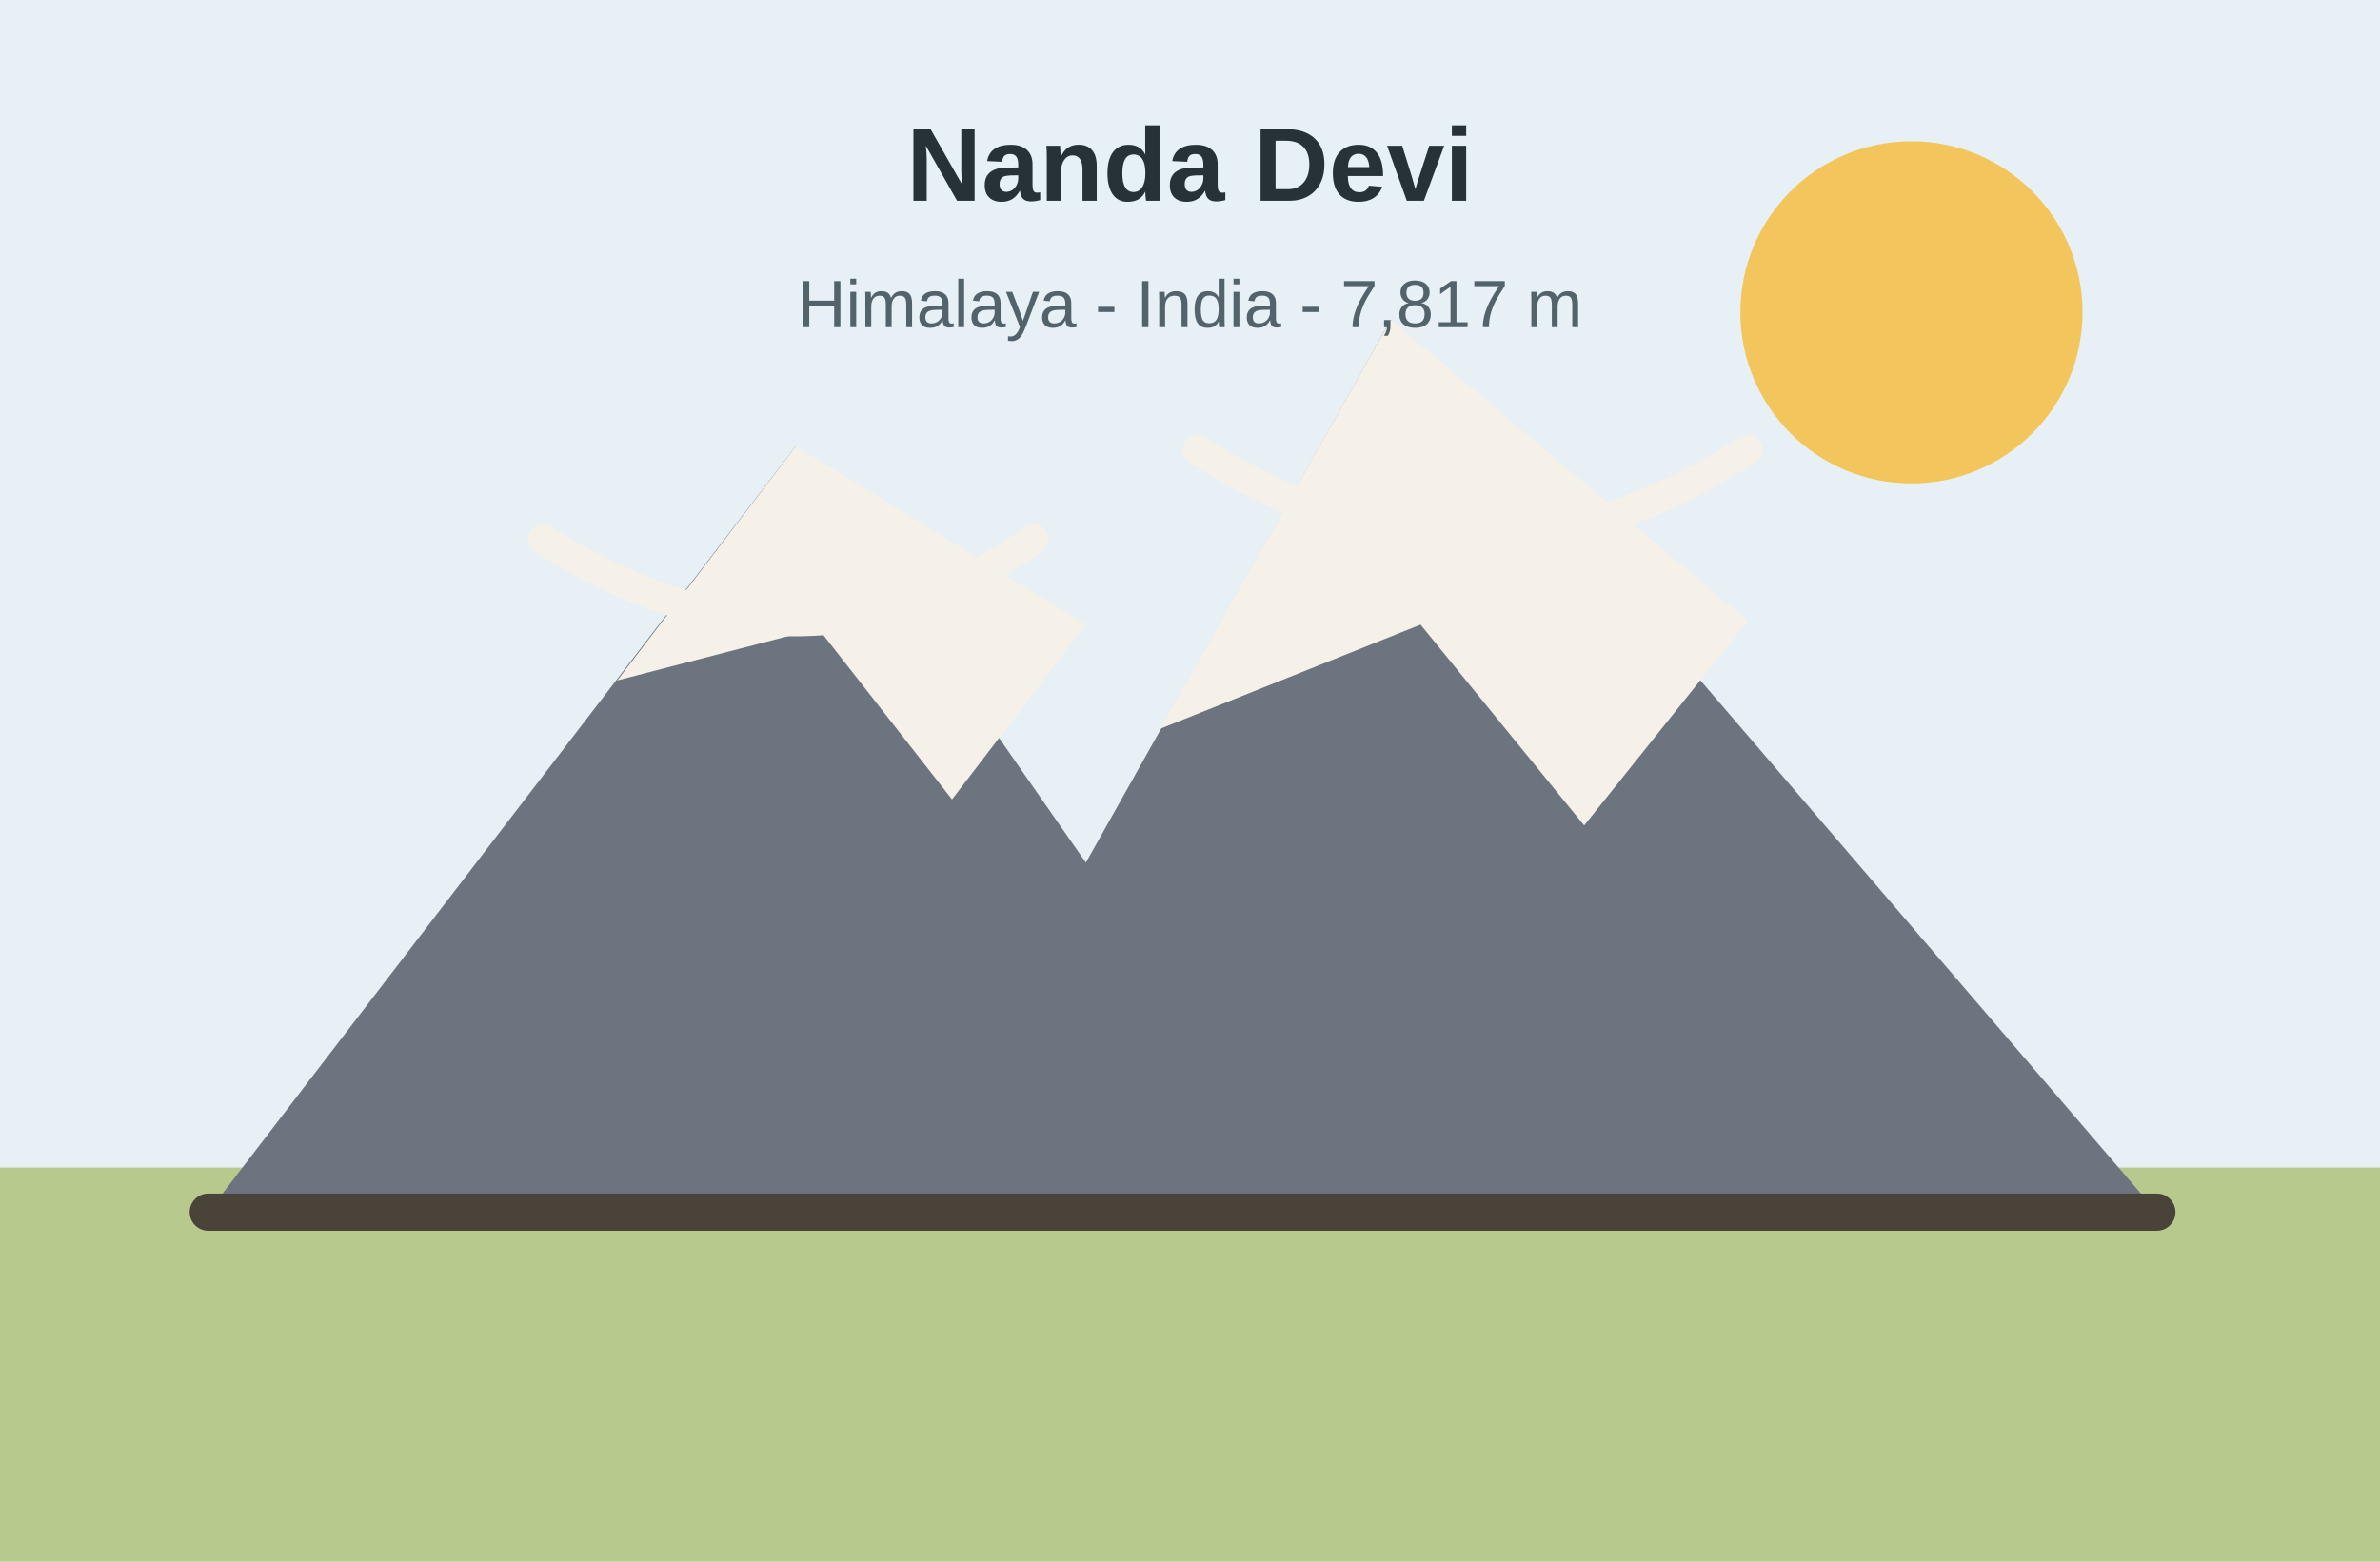
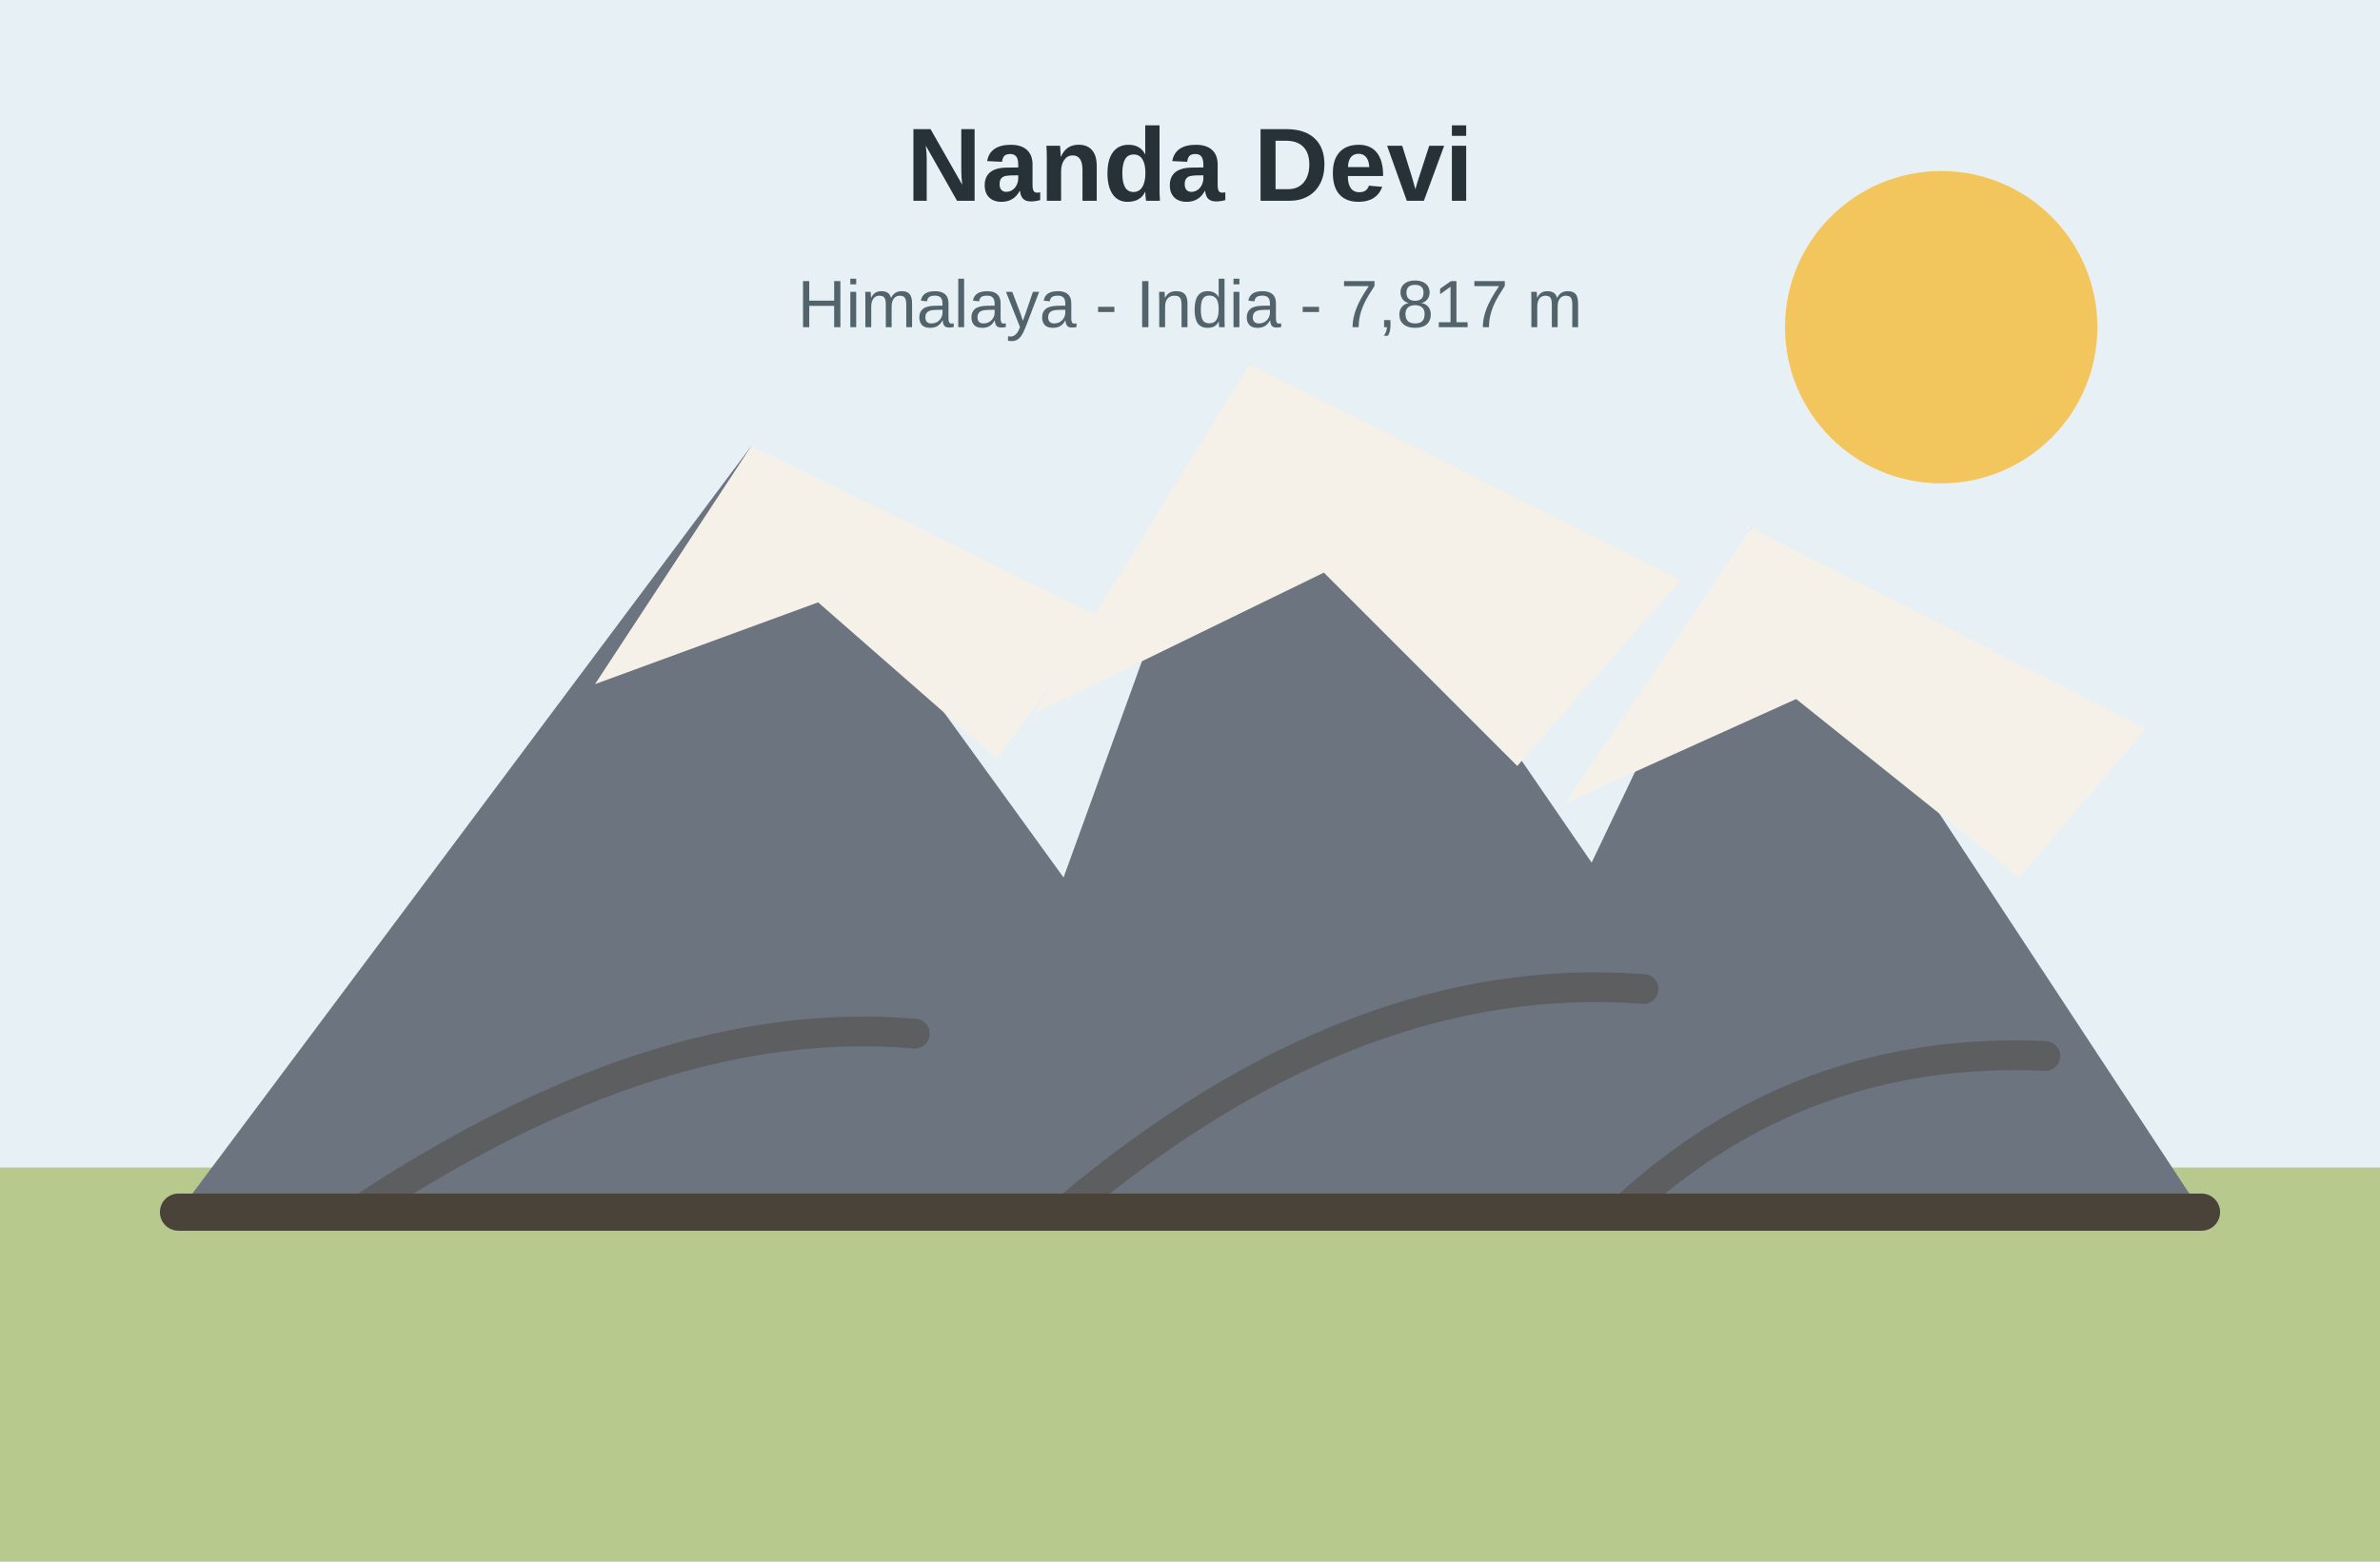
<svg xmlns="http://www.w3.org/2000/svg" viewBox="0 0 640 420" role="img" aria-label="Nanda Devi">
  <rect width="640" height="420" fill="#e7f0f4" />
-   <circle cx="514" cy="84" r="46" fill="#f3c65d" />
+   <circle cx="522" cy="88" r="42" fill="#f3c65d" />
  <rect y="314" width="640" height="106" fill="#b7c98c" />
-   <path d="M56 326 214 120l78 112 82-146 206 240z" fill="#6c7480" />
-   <path d="M214 120 166 183l54-14 36 46 36-47zM374 86l-62 110 70-28 44 54 44-55z" fill="#f6f1e8" />
-   <path d="M56 326h524" stroke="#4a433a" stroke-width="10" stroke-linecap="round" />
-   <path d="M146 145c44 28 88 31 132 0M322 121c50 32 98 32 148 0" fill="none" stroke="#f6f1e8" stroke-width="8" stroke-linecap="round" />
  <text x="320" y="54" text-anchor="middle" font-family="Arial, sans-serif" font-size="28" font-weight="700" fill="#263238">Nanda Devi</text>
  <text x="320" y="88" text-anchor="middle" font-family="Arial, sans-serif" font-size="18" fill="#52636b">Himalaya - India - 7,817 m</text>
+   <path d="M48 326 202 120 286 236 336 98 428 232 471 142 592 326z" fill="#6c7480" />
+   <path d="M202 120 160 184 220 162 268 204 296 166zM336 98 278 192 356 154 408 206 452 156zM471 142 421 216 483 188 543 236 577 196z" fill="#f6f1e8" />
+   <path d="M96 326c54-36 104-52 150-48M286 326c52-44 104-64 156-60M436 326c32-30 70-44 114-42" fill="none" stroke="#4a433a" stroke-width="8" stroke-linecap="round" opacity=".45" />
+   <path d="M48 326h544" stroke="#4a433a" stroke-width="10" stroke-linecap="round" />
</svg>
